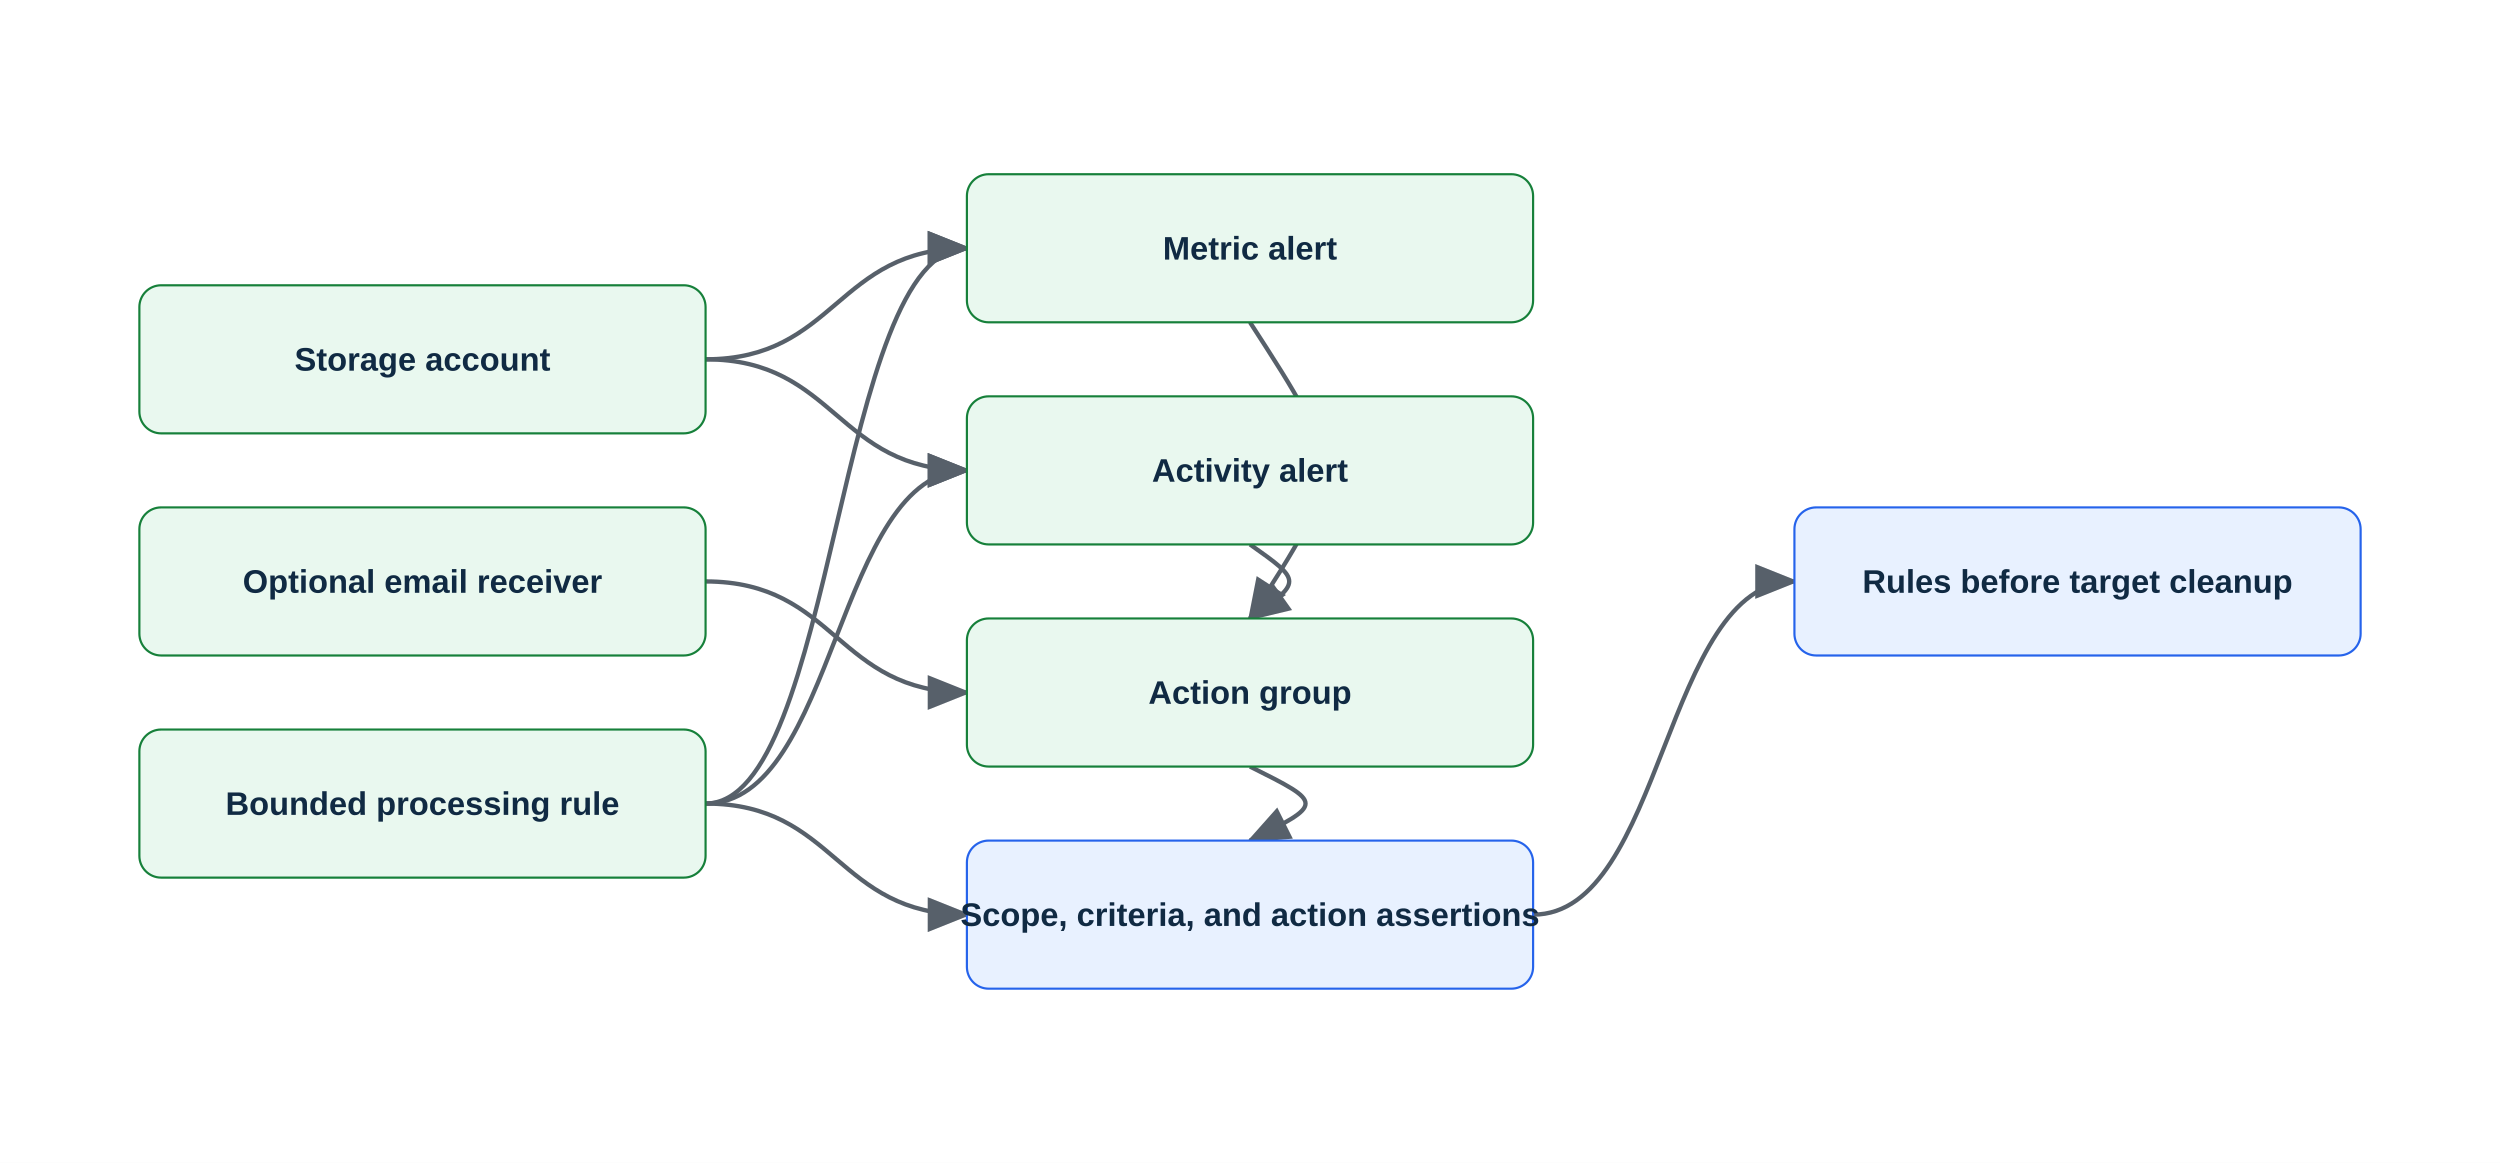
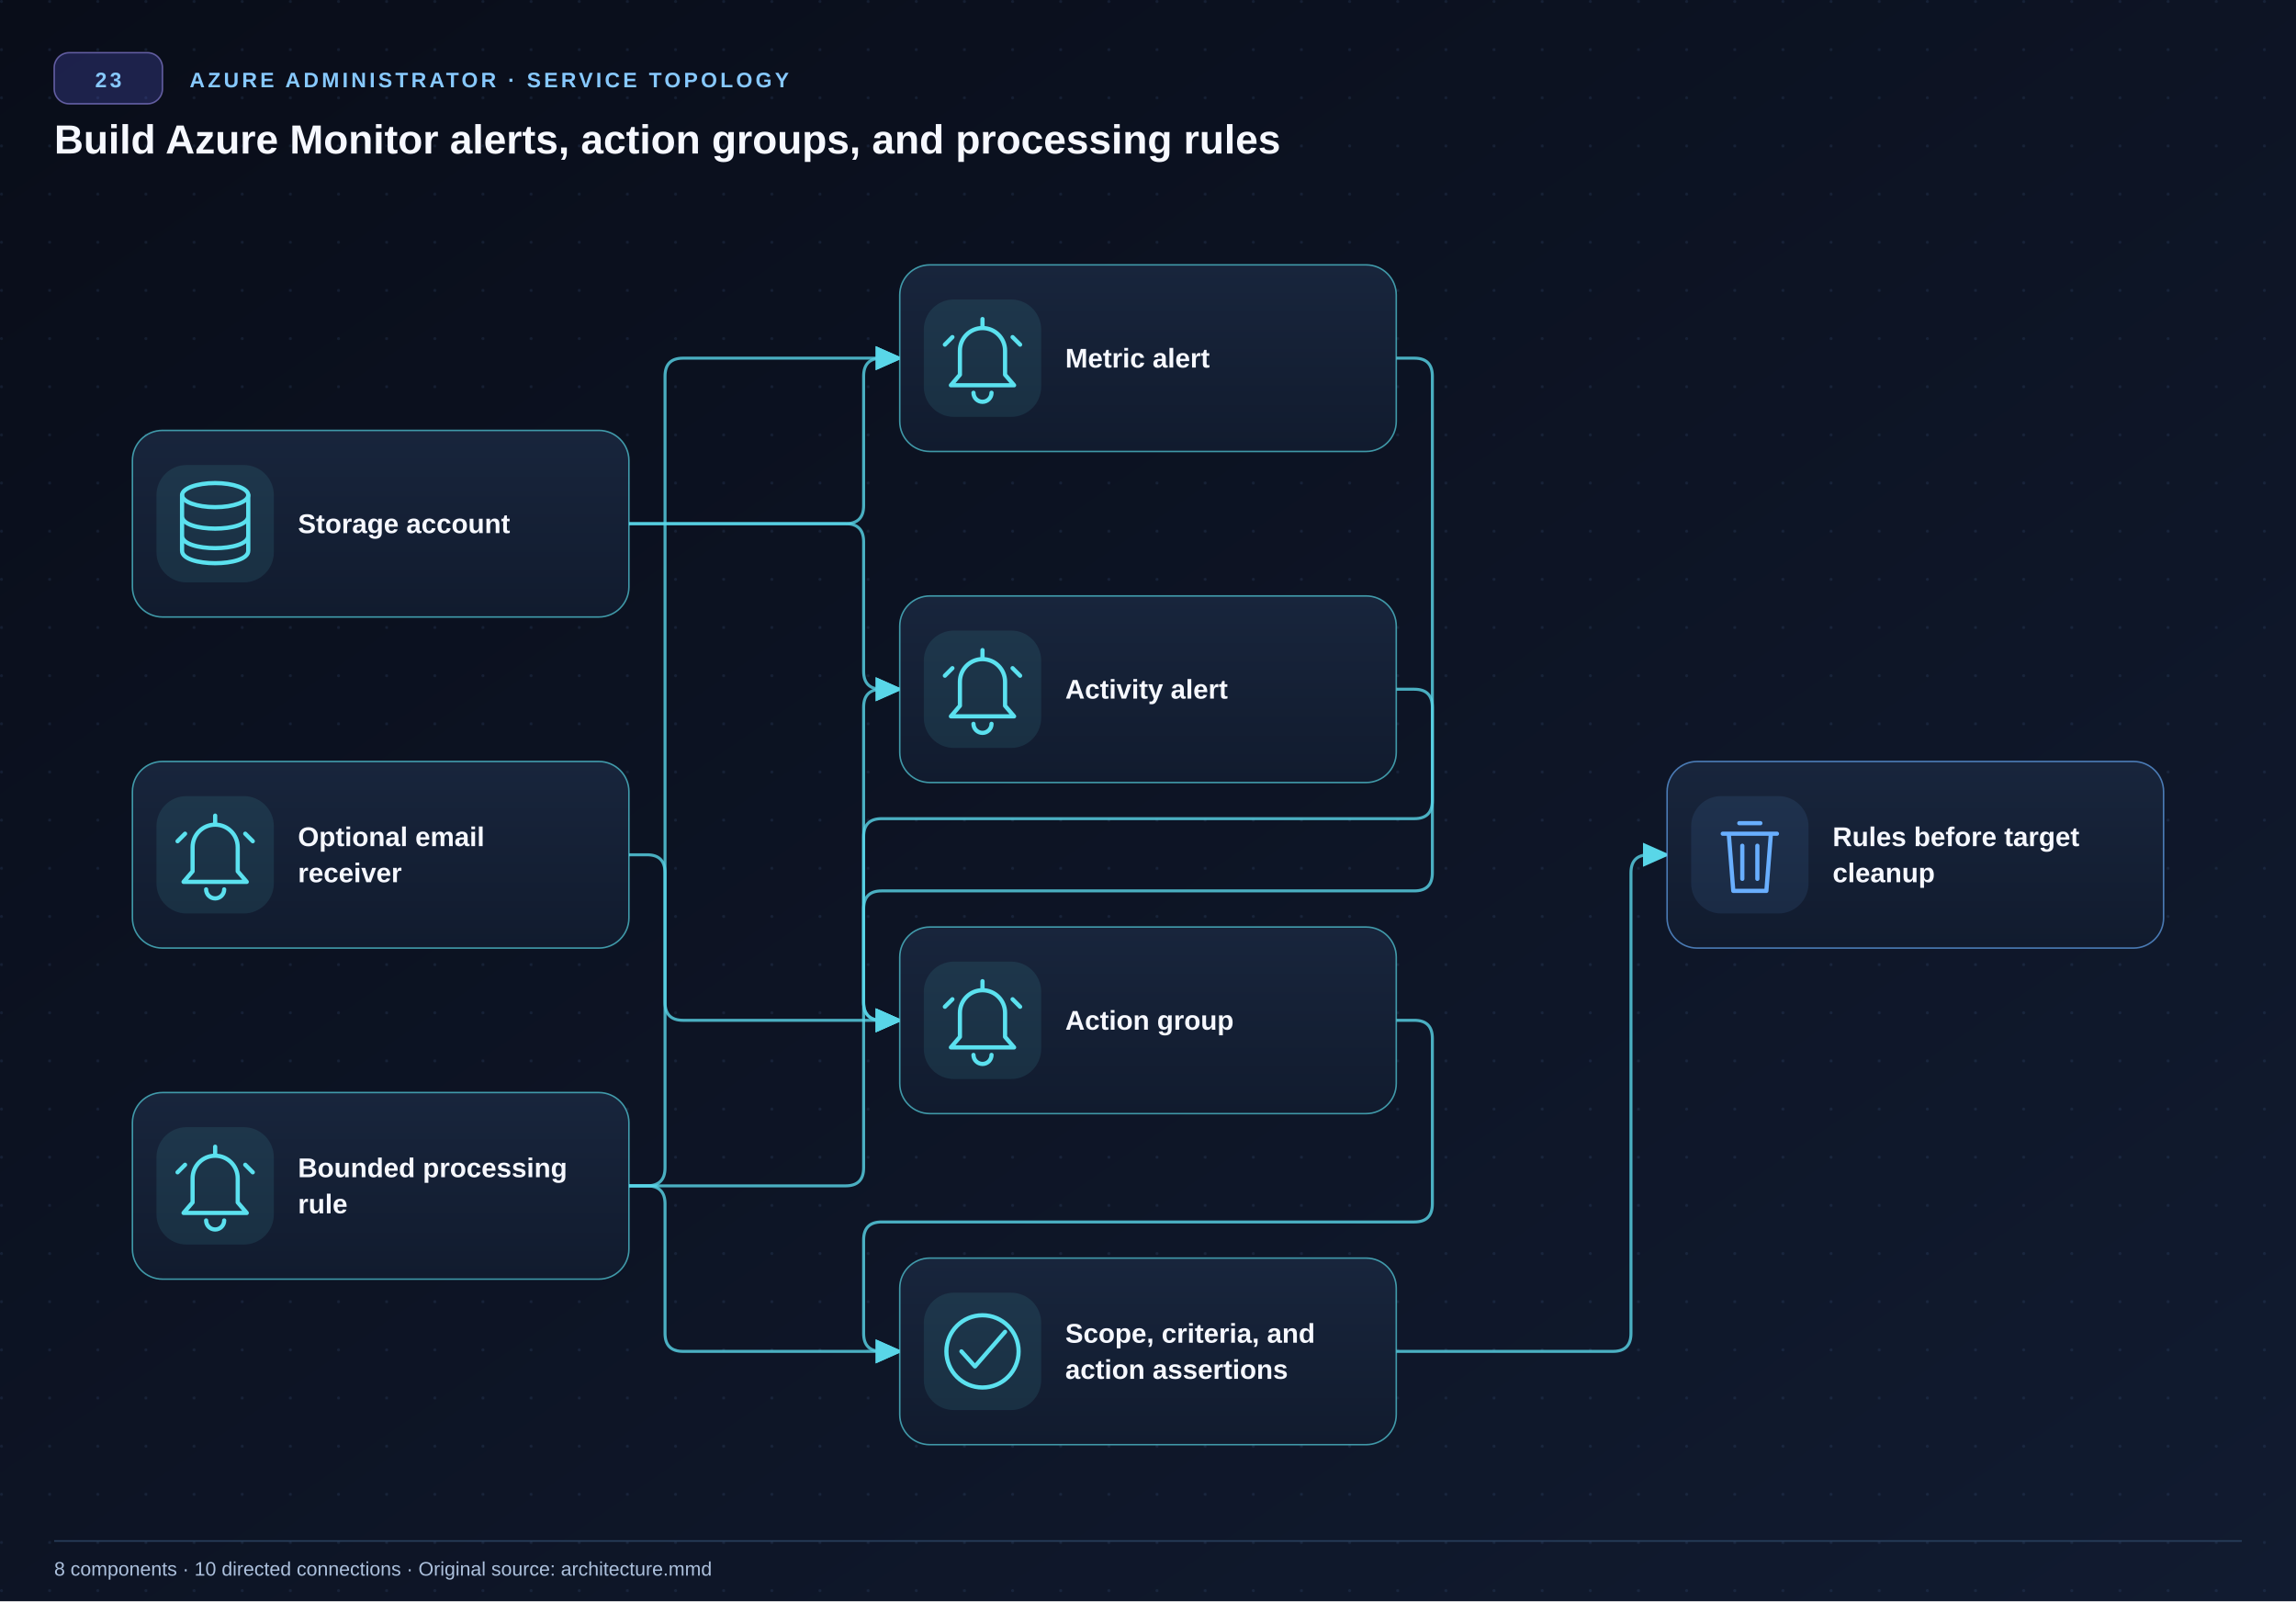
- <svg xmlns="http://www.w3.org/2000/svg" width="1148" height="534" viewBox="0 0 1148 534" role="img" aria-labelledby="lab23-title lab23-desc">
+ <svg xmlns="http://www.w3.org/2000/svg" width="1526" height="1064" viewBox="0 0 1526 1064" role="img" aria-labelledby="lab23-title lab23-desc">
  <defs>
-     <marker id="arrow" markerWidth="10" markerHeight="8" refX="9" refY="4" orient="auto" markerUnits="strokeWidth">
-       <path d="M 0 0 L 10 4 L 0 8 z" fill="#57606a" />
+     <linearGradient id="canvas-fill" x2="1" y2="1">
+       <stop stop-color="#090D19" />
+       <stop offset="1" stop-color="#111B30" />
+     </linearGradient>
+     <linearGradient id="card-fill" x2="0" y2="1">
+       <stop stop-color="#18253C" />
+       <stop offset="1" stop-color="#111B2E" />
+     </linearGradient>
+     <pattern id="grid" width="32" height="32" patternUnits="userSpaceOnUse">
+       <circle cx="1" cy="1" r="1" fill="#72A6E8" opacity=".10" />
+     </pattern>
+     <marker id="arrow" markerWidth="9" markerHeight="8" refX="8" refY="4" orient="auto" markerUnits="strokeWidth">
+       <path d="M0 0L9 4L0 8z" fill="#59D6E8" />
    </marker>
    <style>
-       .edge { fill: none; stroke: #57606a; stroke-width: 2; marker-end: url(#arrow); }
-       .edge-label-bg { fill: #ffffff; opacity: .94; }
-       .edge-label { fill: #57606a; font: 13px 'Segoe UI', Arial, sans-serif; text-anchor: middle; dominant-baseline: central; }
-       .node-label { font: 600 15px 'Segoe UI', Arial, sans-serif; text-anchor: middle; dominant-baseline: central; }
+       .edge { fill: none; stroke: #59D6E8; stroke-width: 2; stroke-opacity: .8; marker-end: url(#arrow); }
+       .node-label { fill: #F6F8FF; font: 600 18px 'Segoe UI', Arial, sans-serif; dominant-baseline: central; }
+       .edge-label { fill: #D9F8FD; font: 13px 'Segoe UI', Arial, sans-serif; text-anchor: middle; dominant-baseline: central; }
+       .heading { fill: #F6F8FF; font: 700 27px 'Segoe UI', Arial, sans-serif; }
+       .eyebrow { fill: #87C9FF; font: 600 14px 'Segoe UI', Arial, sans-serif; letter-spacing: 2px; }
+       .footer { fill: #ACC0DC; font: 13px 'Segoe UI', Arial, sans-serif; }
    </style>
  </defs>
-   <rect width="100%" height="100%" fill="#ffffff" />
+   <rect width="100%" height="100%" fill="url(#canvas-fill)" />
+   <rect width="100%" height="100%" fill="url(#grid)" />
  <g aria-hidden="true">
-     <path class="edge" d="M 324 165 C 384 165, 384 114, 444 114" />
-     <path class="edge" d="M 324 165 C 384 165, 384 216, 444 216" />
-     <path class="edge" d="M 574 148 C 618 216, 618 216, 574 284" />
-     <path class="edge" d="M 574 250 C 598 267, 598 267, 574 284" />
-     <path class="edge" d="M 324 267 C 384 267, 384 318, 444 318" />
-     <path class="edge" d="M 324 369 C 384 369, 384 114, 444 114" />
-     <path class="edge" d="M 324 369 C 384 369, 384 216, 444 216" />
-     <path class="edge" d="M 574 352 C 608 369, 608 369, 574 386" />
-     <path class="edge" d="M 324 369 C 384 369, 384 420, 444 420" />
-     <path class="edge" d="M 704 420 C 764 420, 764 267, 824 267" />
-     <rect x="64" y="131" width="260" height="68" rx="10" fill="#e9f8ef" stroke="#16803a" />
-     <text x="194" y="165" class="node-label" fill="#102a43">Storage account</text>
-     <rect x="444" y="80" width="260" height="68" rx="10" fill="#e9f8ef" stroke="#16803a" />
-     <text x="574" y="114" class="node-label" fill="#102a43">Metric alert</text>
-     <rect x="444" y="182" width="260" height="68" rx="10" fill="#e9f8ef" stroke="#16803a" />
-     <text x="574" y="216" class="node-label" fill="#102a43">Activity alert</text>
-     <rect x="444" y="284" width="260" height="68" rx="10" fill="#e9f8ef" stroke="#16803a" />
-     <text x="574" y="318" class="node-label" fill="#102a43">Action group</text>
-     <rect x="64" y="233" width="260" height="68" rx="10" fill="#e9f8ef" stroke="#16803a" />
-     <text x="194" y="267" class="node-label" fill="#102a43">Optional email receiver</text>
-     <rect x="64" y="335" width="260" height="68" rx="10" fill="#e9f8ef" stroke="#16803a" />
-     <text x="194" y="369" class="node-label" fill="#102a43">Bounded processing rule</text>
-     <rect x="444" y="386" width="260" height="68" rx="10" fill="#e8f1ff" stroke="#2563eb" />
-     <text x="574" y="420" class="node-label" fill="#102a43">Scope, criteria, and action assertions</text>
-     <rect x="824" y="233" width="260" height="68" rx="10" fill="#e8f1ff" stroke="#2563eb" />
-     <text x="954" y="267" class="node-label" fill="#102a43">Rules before target cleanup</text>
+     <rect x="36" y="35" width="72" height="34" rx="10" fill="#6366F1" fill-opacity=".23" stroke="#A295F9" stroke-opacity=".55" />
+     <text x="72" y="58" class="eyebrow" text-anchor="middle">23</text>
+     <text x="126" y="58" class="eyebrow">AZURE ADMINISTRATOR · SERVICE TOPOLOGY</text>
+     <text x="36" y="102" class="heading">Build Azure Monitor alerts, action groups, and processing rules</text>
+     <path id="edge-0" data-source="S" data-target="M" class="edge" d="M 418 348 L 562 348 Q 574 348 574 336 L 574 250 Q 574 238 586 238 L 598 238" />
+     <path id="edge-1" data-source="S" data-target="A" class="edge" d="M 418 348 L 562 348 Q 574 348 574 360 L 574 446 Q 574 458 586 458 L 598 458" />
+     <path id="edge-2" data-source="M" data-target="G" class="edge" d="M 928 238 L 940 238 Q 952 238 952 250 L 952 580 Q 952 592 940 592 L 586 592 Q 574 592 574 604 L 574 666 Q 574 678 586 678 L 598 678" />
+     <path id="edge-3" data-source="A" data-target="G" class="edge" d="M 928 458 L 940 458 Q 952 458 952 470 L 952 532 Q 952 544 940 544 L 586 544 Q 574 544 574 556 L 574 666 Q 574 678 586 678 L 598 678" />
+     <path id="edge-4" data-source="E" data-target="G" class="edge" d="M 418 568 L 430 568 Q 442 568 442 580 L 442 666 Q 442 678 454 678 L 598 678" />
+     <path id="edge-5" data-source="P" data-target="M" class="edge" d="M 418 788 L 430 788 Q 442 788 442 776 L 442 250 Q 442 238 454 238 L 598 238" />
+     <path id="edge-6" data-source="P" data-target="A" class="edge" d="M 418 788 L 562 788 Q 574 788 574 776 L 574 470 Q 574 458 586 458 L 598 458" />
+     <path id="edge-7" data-source="G" data-target="V" class="edge" d="M 928 678 L 940 678 Q 952 678 952 690 L 952 800 Q 952 812 940 812 L 586 812 Q 574 812 574 824 L 574 886 Q 574 898 586 898 L 598 898" />
+     <path id="edge-8" data-source="P" data-target="V" class="edge" d="M 418 788 L 430 788 Q 442 788 442 800 L 442 886 Q 442 898 454 898 L 598 898" />
+     <path id="edge-9" data-source="V" data-target="C" class="edge" d="M 928 898 L 1072 898 Q 1084 898 1084 886 L 1084 580 Q 1084 568 1096 568 L 1108 568" />
+     <g id="node-S" data-service-icon="storage">
+       <rect x="88" y="286" width="330" height="124" rx="20" fill="url(#card-fill)" stroke="#5BE1EF" stroke-opacity=".64" />
+       <rect x="104" y="309" width="78" height="78" rx="20" fill="#5BE1EF" fill-opacity=".10" />
+       <g transform="translate(111 316)" fill="none" stroke="#5BE1EF" stroke-width="2.8" stroke-linecap="round" stroke-linejoin="round">
+         <ellipse cx="32" cy="13" rx="22" ry="8" />
+         <path d="M10 13v37c0 11 44 11 44 0V13M10 27c0 11 44 11 44 0M10 40c0 11 44 11 44 0" />
+       </g>
+       <text x="198" y="348" class="node-label">Storage account</text>
+     </g>
+     <g id="node-M" data-service-icon="alert">
+       <rect x="598" y="176" width="330" height="124" rx="20" fill="url(#card-fill)" stroke="#5BE1EF" stroke-opacity=".64" />
+       <rect x="614" y="199" width="78" height="78" rx="20" fill="#5BE1EF" fill-opacity=".10" />
+       <g transform="translate(621 206)" fill="none" stroke="#5BE1EF" stroke-width="2.8" stroke-linecap="round" stroke-linejoin="round">
+         <path d="M17 43V27a15 15 0 0 1 30 0v16l6 7H11zM26 55a6 6 0 0 0 12 0M32 12V6" />
+         <path d="M7 23l5-5M57 23l-5-5" />
+       </g>
+       <text x="708" y="238" class="node-label">Metric alert</text>
+     </g>
+     <g id="node-A" data-service-icon="alert">
+       <rect x="598" y="396" width="330" height="124" rx="20" fill="url(#card-fill)" stroke="#5BE1EF" stroke-opacity=".64" />
+       <rect x="614" y="419" width="78" height="78" rx="20" fill="#5BE1EF" fill-opacity=".10" />
+       <g transform="translate(621 426)" fill="none" stroke="#5BE1EF" stroke-width="2.8" stroke-linecap="round" stroke-linejoin="round">
+         <path d="M17 43V27a15 15 0 0 1 30 0v16l6 7H11zM26 55a6 6 0 0 0 12 0M32 12V6" />
+         <path d="M7 23l5-5M57 23l-5-5" />
+       </g>
+       <text x="708" y="458" class="node-label">Activity alert</text>
+     </g>
+     <g id="node-G" data-service-icon="alert">
+       <rect x="598" y="616" width="330" height="124" rx="20" fill="url(#card-fill)" stroke="#5BE1EF" stroke-opacity=".64" />
+       <rect x="614" y="639" width="78" height="78" rx="20" fill="#5BE1EF" fill-opacity=".10" />
+       <g transform="translate(621 646)" fill="none" stroke="#5BE1EF" stroke-width="2.8" stroke-linecap="round" stroke-linejoin="round">
+         <path d="M17 43V27a15 15 0 0 1 30 0v16l6 7H11zM26 55a6 6 0 0 0 12 0M32 12V6" />
+         <path d="M7 23l5-5M57 23l-5-5" />
+       </g>
+       <text x="708" y="678" class="node-label">Action group</text>
+     </g>
+     <g id="node-E" data-service-icon="alert">
+       <rect x="88" y="506" width="330" height="124" rx="20" fill="url(#card-fill)" stroke="#5BE1EF" stroke-opacity=".64" />
+       <rect x="104" y="529" width="78" height="78" rx="20" fill="#5BE1EF" fill-opacity=".10" />
+       <g transform="translate(111 536)" fill="none" stroke="#5BE1EF" stroke-width="2.8" stroke-linecap="round" stroke-linejoin="round">
+         <path d="M17 43V27a15 15 0 0 1 30 0v16l6 7H11zM26 55a6 6 0 0 0 12 0M32 12V6" />
+         <path d="M7 23l5-5M57 23l-5-5" />
+       </g>
+       <text x="198" y="556" class="node-label">Optional email</text>
+       <text x="198" y="580" class="node-label">receiver</text>
+     </g>
+     <g id="node-P" data-service-icon="alert">
+       <rect x="88" y="726" width="330" height="124" rx="20" fill="url(#card-fill)" stroke="#5BE1EF" stroke-opacity=".64" />
+       <rect x="104" y="749" width="78" height="78" rx="20" fill="#5BE1EF" fill-opacity=".10" />
+       <g transform="translate(111 756)" fill="none" stroke="#5BE1EF" stroke-width="2.8" stroke-linecap="round" stroke-linejoin="round">
+         <path d="M17 43V27a15 15 0 0 1 30 0v16l6 7H11zM26 55a6 6 0 0 0 12 0M32 12V6" />
+         <path d="M7 23l5-5M57 23l-5-5" />
+       </g>
+       <text x="198" y="776" class="node-label">Bounded processing</text>
+       <text x="198" y="800" class="node-label">rule</text>
+     </g>
+     <g id="node-V" data-service-icon="check">
+       <rect x="598" y="836" width="330" height="124" rx="20" fill="url(#card-fill)" stroke="#5BE1EF" stroke-opacity=".64" />
+       <rect x="614" y="859" width="78" height="78" rx="20" fill="#5BE1EF" fill-opacity=".10" />
+       <g transform="translate(621 866)" fill="none" stroke="#5BE1EF" stroke-width="2.8" stroke-linecap="round" stroke-linejoin="round">
+         <circle cx="32" cy="32" r="24" />
+         <path d="M18 32l9 10 20-23" />
+       </g>
+       <text x="708" y="886" class="node-label">Scope, criteria, and</text>
+       <text x="708" y="910" class="node-label">action assertions</text>
+     </g>
+     <g id="node-C" data-service-icon="cleanup">
+       <rect x="1108" y="506" width="330" height="124" rx="20" fill="url(#card-fill)" stroke="#69AFFF" stroke-opacity=".64" />
+       <rect x="1124" y="529" width="78" height="78" rx="20" fill="#69AFFF" fill-opacity=".10" />
+       <g transform="translate(1131 536)" fill="none" stroke="#69AFFF" stroke-width="2.8" stroke-linecap="round" stroke-linejoin="round">
+         <path d="M14 18h36M25 11h14M18 18l3 38h22l3-38M27 26v22M37 26v22" />
+       </g>
+       <text x="1218" y="556" class="node-label">Rules before target</text>
+       <text x="1218" y="580" class="node-label">cleanup</text>
+     </g>
+     <path d="M36 1024H1490" stroke="#29405D" />
+     <text x="36" y="1047" class="footer">8 components · 10 directed connections · Original source: architecture.mmd</text>
  </g>
</svg>
